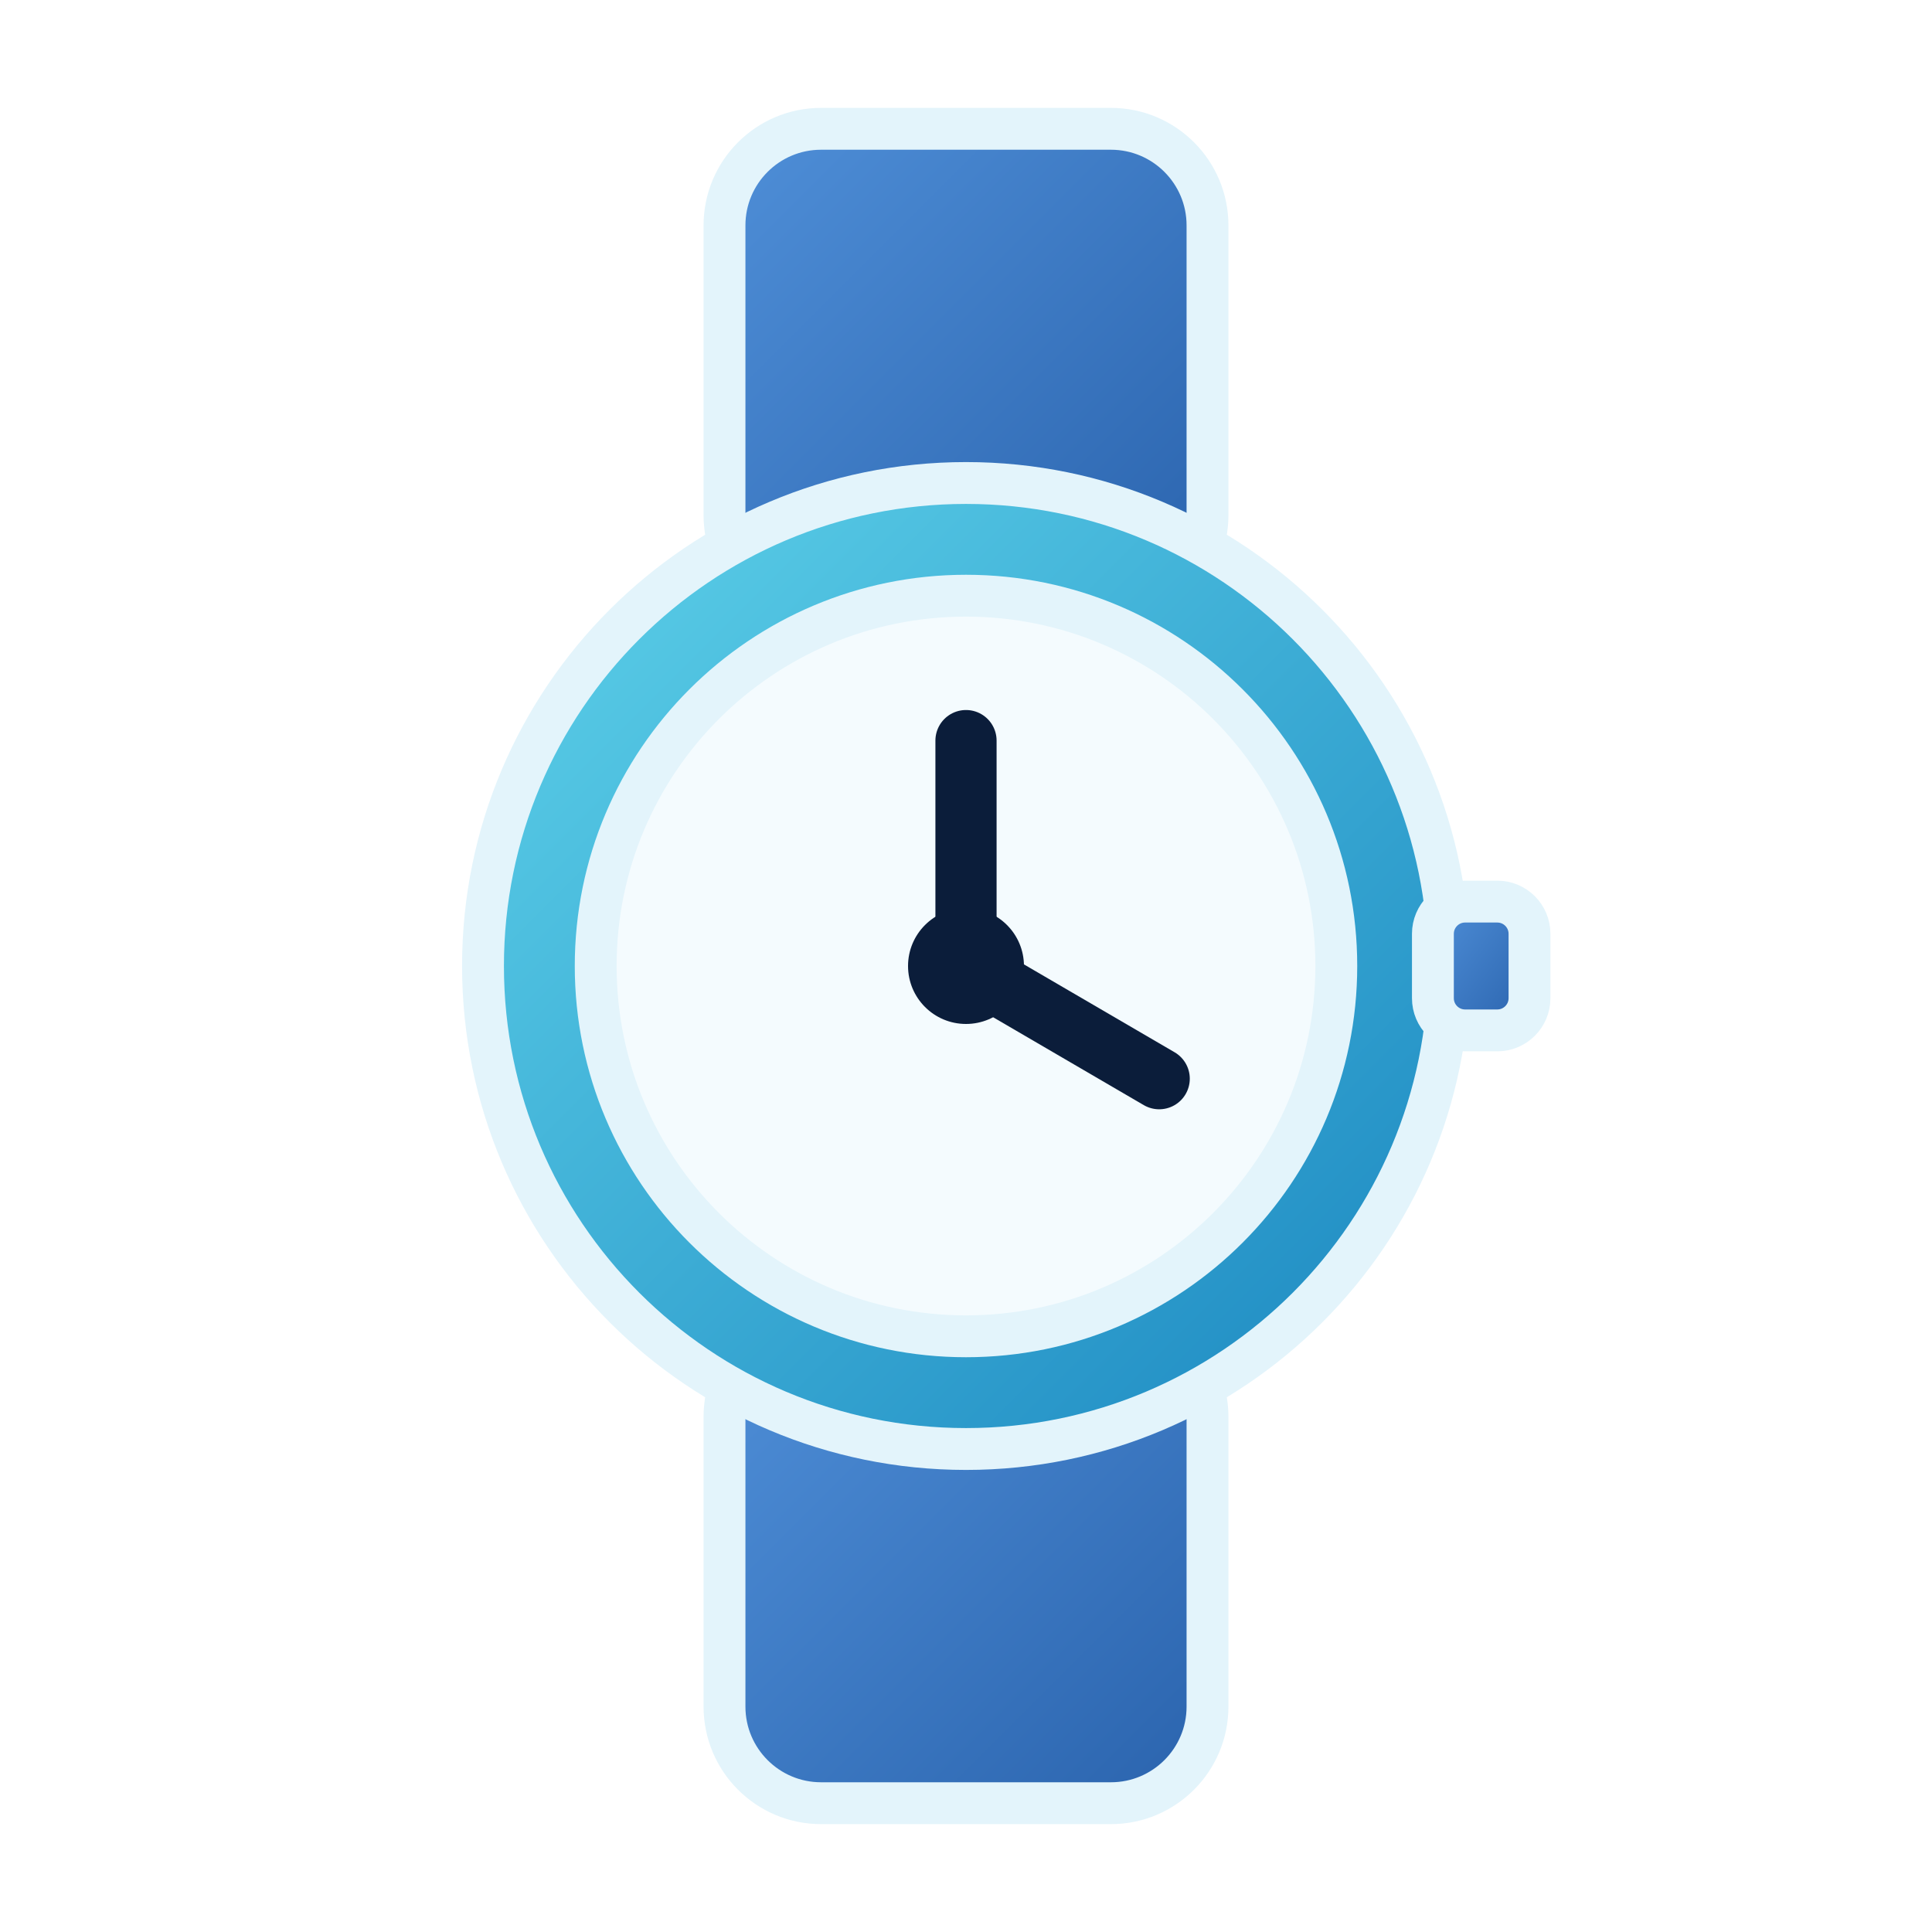
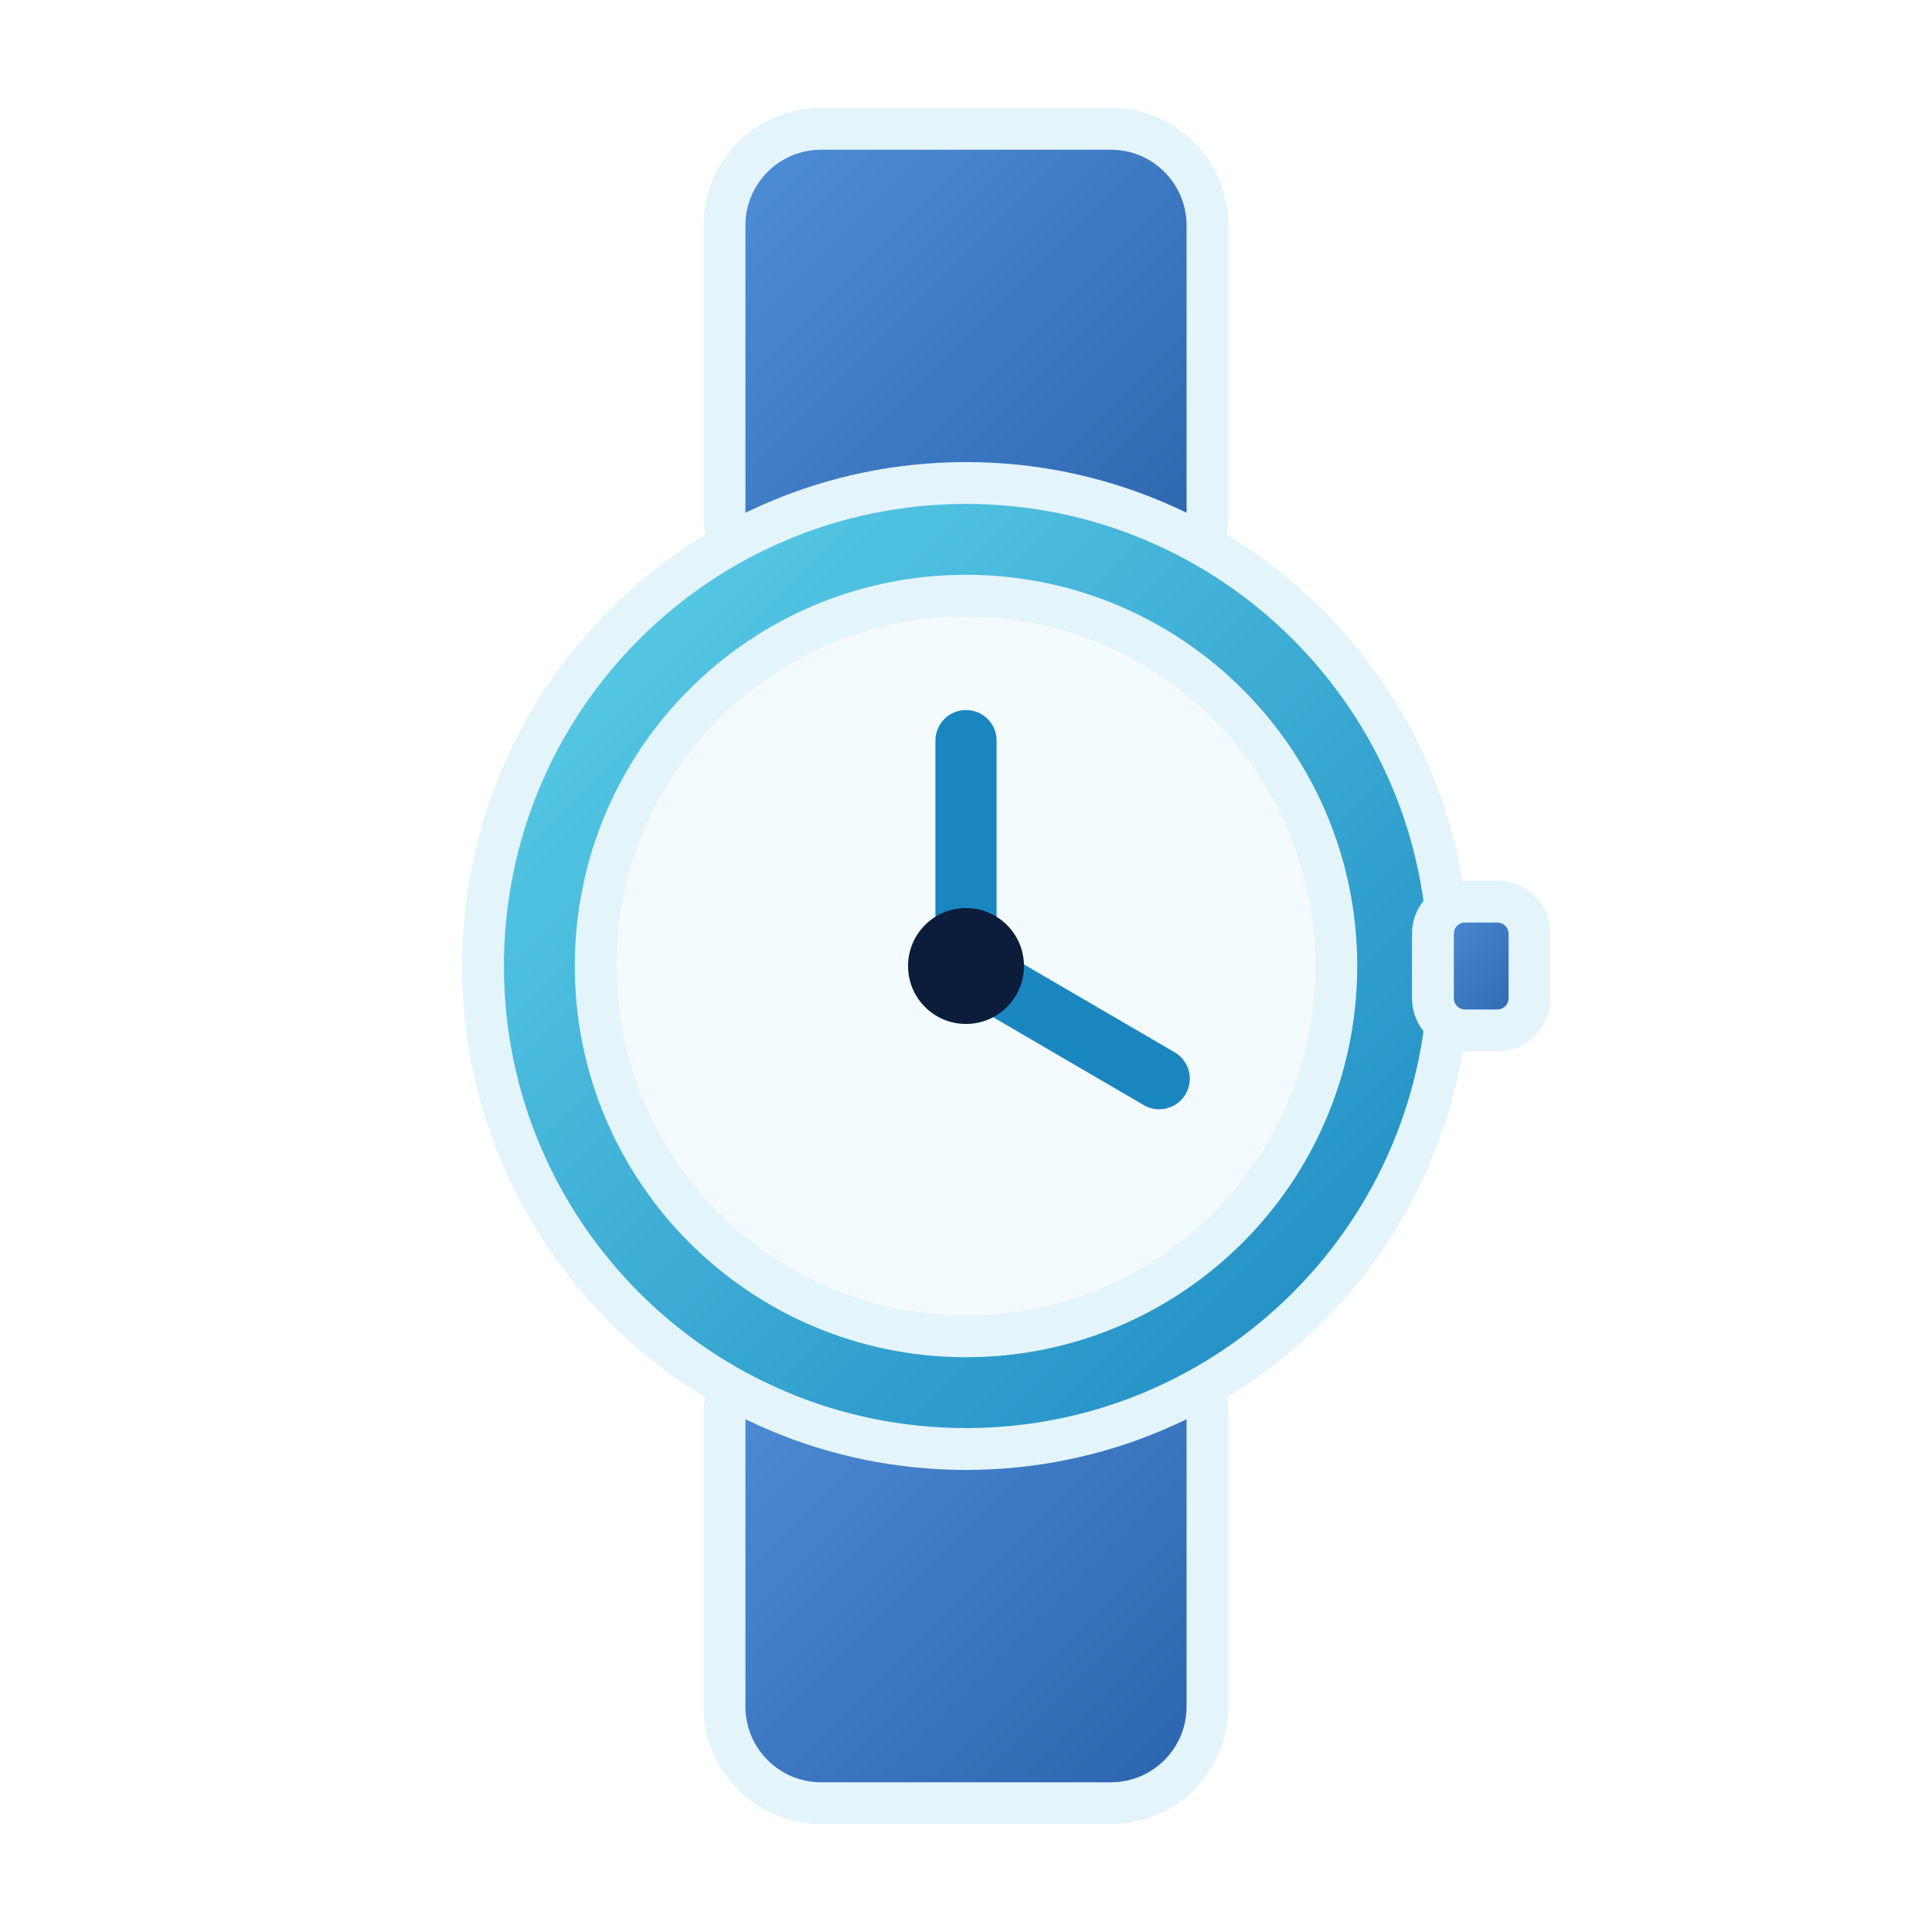
<svg xmlns="http://www.w3.org/2000/svg" viewBox="0 0 120 120">
  <defs>
    <linearGradient id="g" x1="0" y1="0" x2="1" y2="1">
      <stop offset="0" stop-color="#5fd3ea" />
      <stop offset="1" stop-color="#1a86c0" />
    </linearGradient>
    <linearGradient id="n" x1="0" y1="0" x2="1" y2="1">
      <stop offset="0" stop-color="#4f8fd8" />
      <stop offset="1" stop-color="#2a63ad" />
    </linearGradient>
  </defs>
  <rect x="45" y="8" width="30" height="30" rx="6" fill="url(#n)" stroke="#e3f4fb" stroke-width="2.6" stroke-linejoin="round" stroke-linecap="round" />
  <rect x="45" y="82" width="30" height="30" rx="6" fill="url(#n)" stroke="#e3f4fb" stroke-width="2.6" stroke-linejoin="round" stroke-linecap="round" />
  <circle cx="60" cy="60" r="30" fill="url(#g)" stroke="#e3f4fb" stroke-width="2.6" stroke-linejoin="round" stroke-linecap="round" />
  <circle cx="60" cy="60" r="23" fill="#f4fbfe" stroke="#e3f4fb" stroke-width="2.6" />
-   <path d="M60 60 V46" stroke="#0b1d3a" stroke-width="3.8" stroke-linecap="round" />
-   <path d="M60 60 L72 67" stroke="#0b1d3a" stroke-width="3.8" stroke-linecap="round" />
+   <path d="M60 60 V46" stroke="#1a86c0" stroke-width="3.8" stroke-linecap="round" />
+   <path d="M60 60 L72 67" stroke="#1a86c0" stroke-width="3.8" stroke-linecap="round" />
  <circle cx="60" cy="60" r="3.6" fill="#0b1d3a" />
  <rect x="89" y="56" width="6" height="8" rx="2" fill="url(#n)" stroke="#e3f4fb" stroke-width="2.6" stroke-linejoin="round" stroke-linecap="round" />
</svg>
